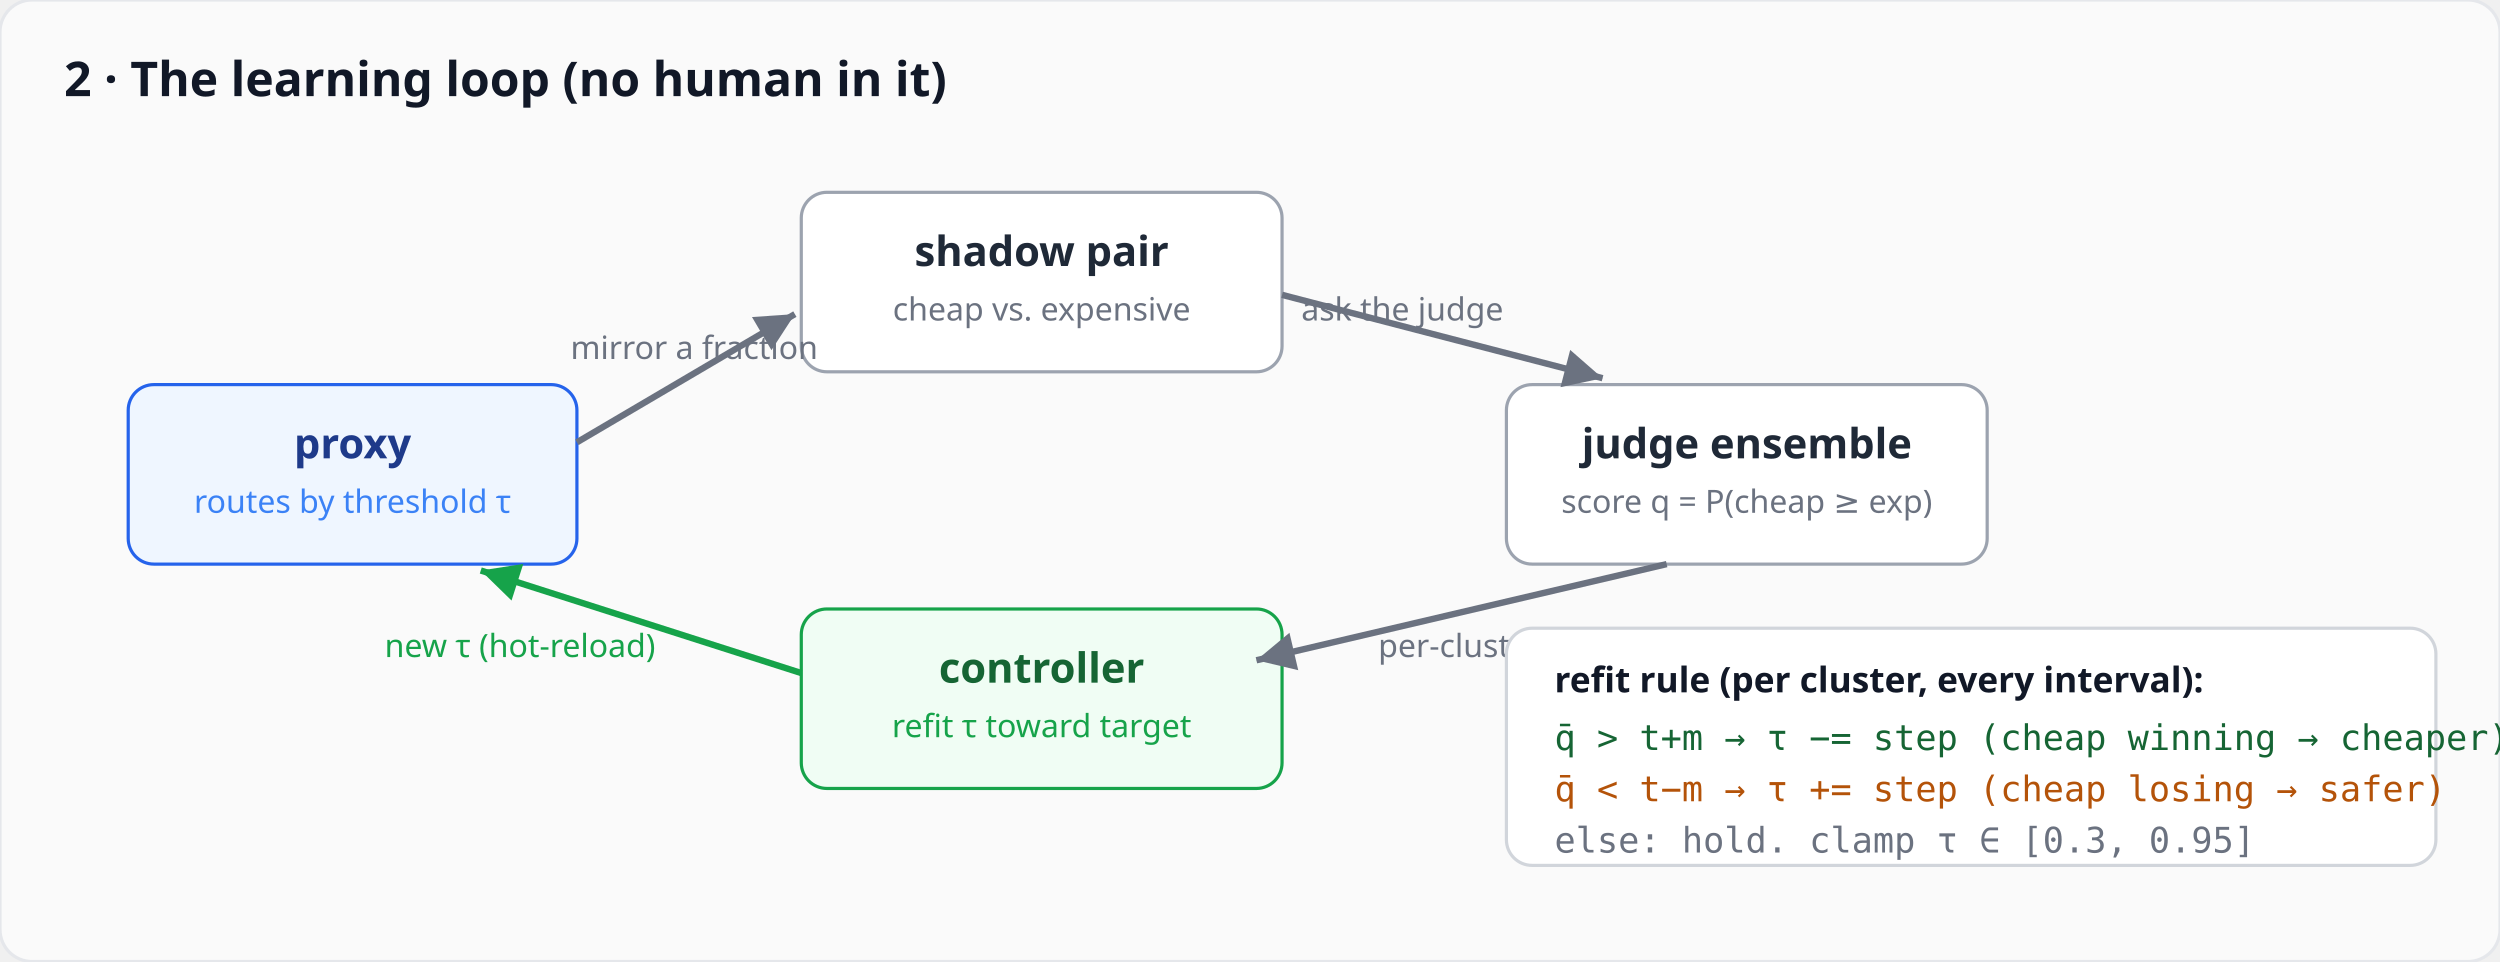
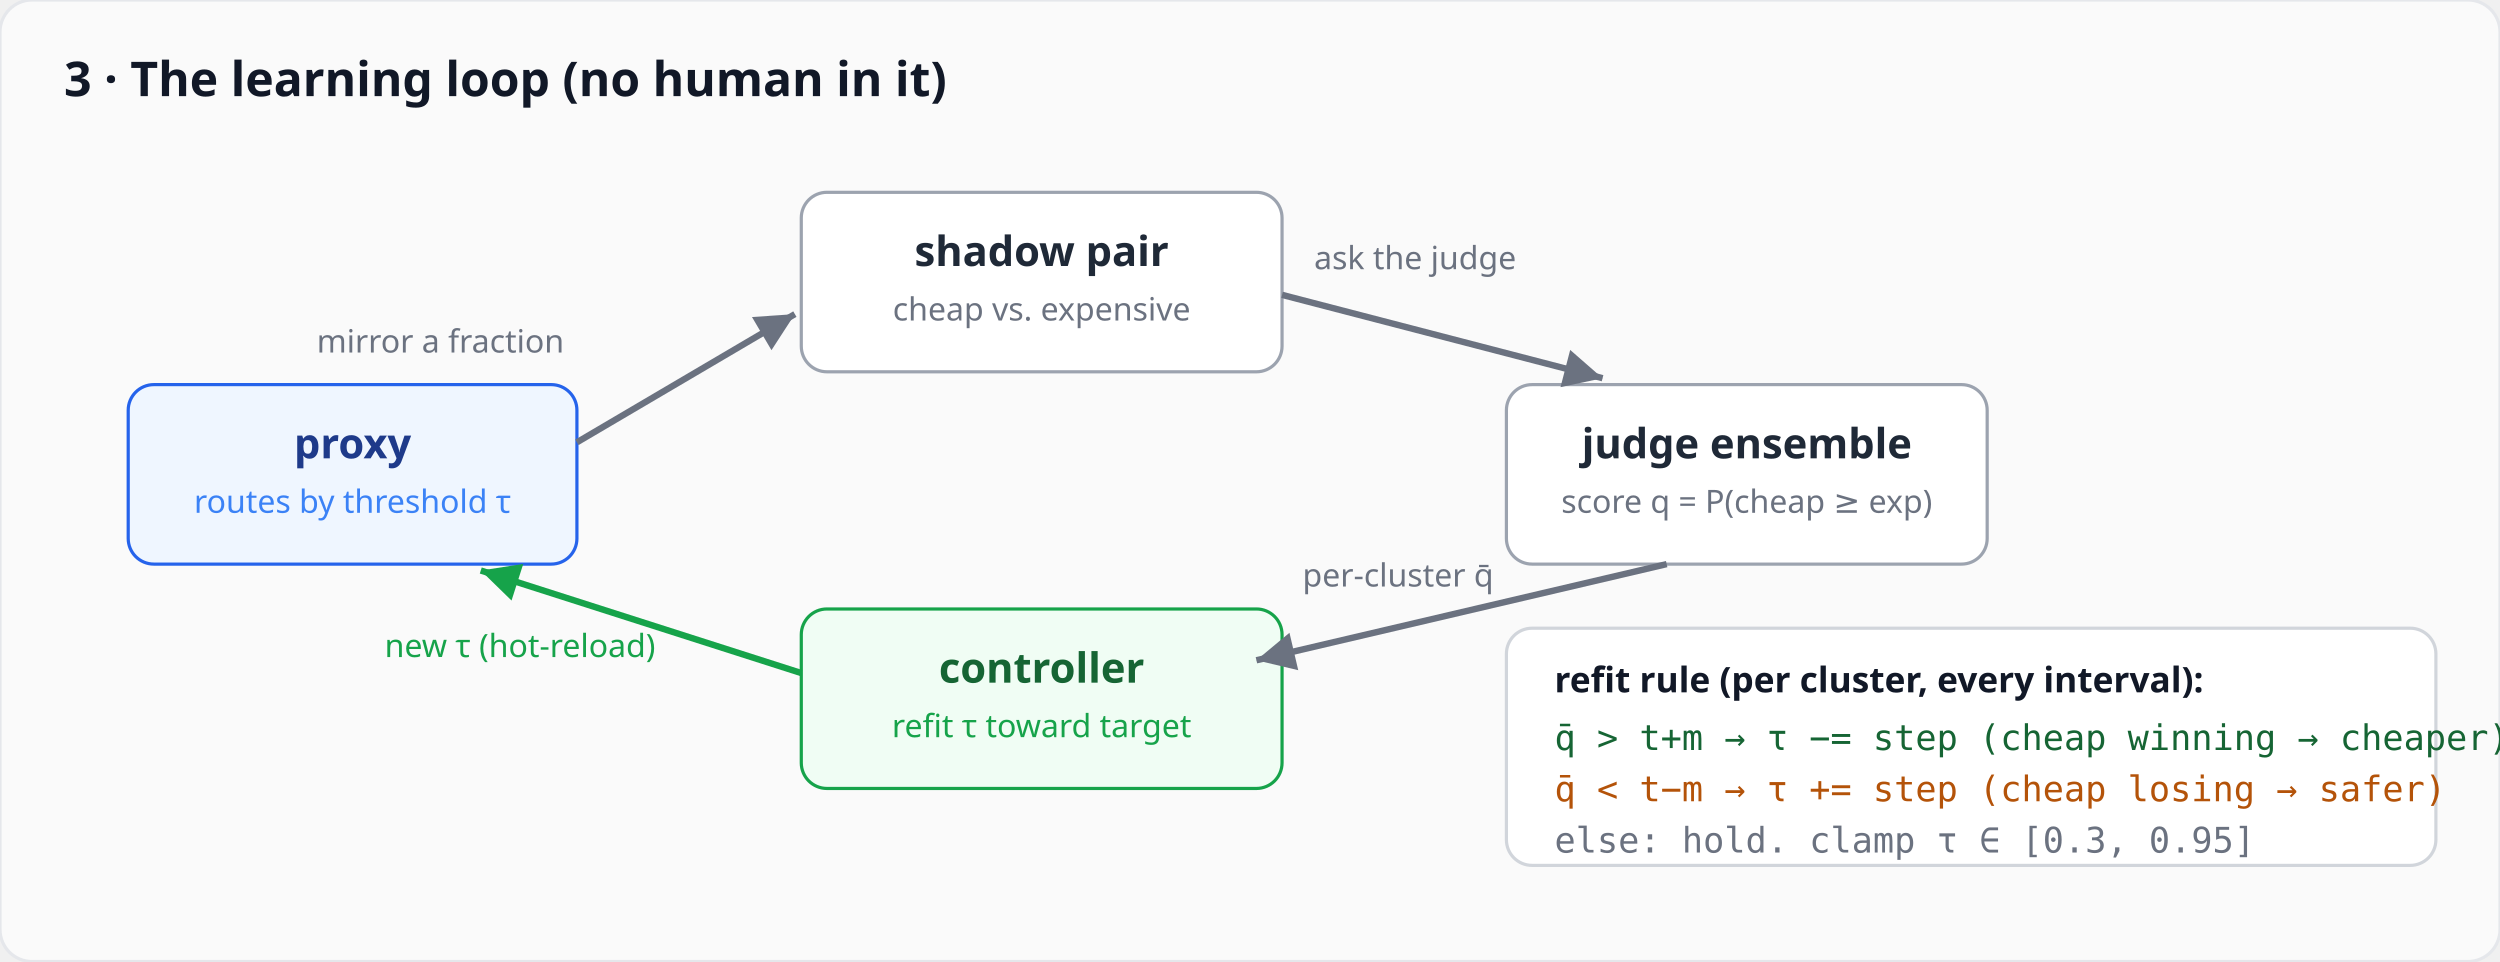
<svg xmlns="http://www.w3.org/2000/svg" viewBox="0 0 780 300" font-family="ui-sans-serif, system-ui, sans-serif">
  <rect x="0" y="0" width="780" height="300" rx="10" fill="#fafafa" stroke="#e5e7eb" />
-   <text x="20" y="30" font-size="15" font-weight="700" fill="#111827">2 · The learning loop (no human in it)</text>
+   <text x="20" y="30" font-size="15" font-weight="700" fill="#111827">3 · The learning loop (no human in it)</text>
  <rect x="40" y="120" width="140" height="56" rx="8" fill="#eff6ff" stroke="#2563eb" />
  <text x="110" y="143" font-size="13" font-weight="600" fill="#1e3a8a" text-anchor="middle">proxy</text>
  <text x="110" y="160" font-size="10" fill="#3b82f6" text-anchor="middle">routes by threshold τ</text>
  <rect x="250" y="60" width="150" height="56" rx="8" fill="#ffffff" stroke="#9ca3af" />
  <text x="325" y="83" font-size="13" font-weight="600" fill="#1f2937" text-anchor="middle">shadow pair</text>
  <text x="325" y="100" font-size="10" fill="#6b7280" text-anchor="middle">cheap vs. expensive</text>
  <rect x="470" y="120" width="150" height="56" rx="8" fill="#ffffff" stroke="#9ca3af" />
  <text x="545" y="143" font-size="13" font-weight="600" fill="#1f2937" text-anchor="middle">judge ensemble</text>
  <text x="545" y="160" font-size="10" fill="#6b7280" text-anchor="middle">score q = P(cheap ≥ exp)</text>
  <rect x="250" y="190" width="150" height="56" rx="8" fill="#f0fdf4" stroke="#16a34a" />
  <text x="325" y="213" font-size="13" font-weight="600" fill="#166534" text-anchor="middle">controller</text>
  <text x="325" y="230" font-size="10" fill="#16a34a" text-anchor="middle">refit τ toward target</text>
  <line x1="180" y1="138" x2="248" y2="98" stroke="#6b7280" stroke-width="2" marker-end="url(#a)" />
-   <text x="178" y="112" font-size="10" fill="#6b7280">mirror a fraction</text>
+   <text x="176" y="110" font-size="10" fill="#6b7280" text-anchor="end">mirror a fraction</text>
  <line x1="400" y1="92" x2="500" y2="118" stroke="#6b7280" stroke-width="2" marker-end="url(#a)" />
-   <text x="406" y="100" font-size="10" fill="#6b7280">ask the judge</text>
+   <text x="410" y="84" font-size="10" fill="#6b7280">ask the judge</text>
  <line x1="520" y1="176" x2="392" y2="206" stroke="#6b7280" stroke-width="2" marker-end="url(#a)" />
-   <text x="430" y="205" font-size="10" fill="#6b7280">per-cluster q̄</text>
+   <text x="466" y="183" font-size="10" fill="#6b7280" text-anchor="end">per-cluster q̄</text>
  <line x1="250" y1="210" x2="150" y2="178" stroke="#16a34a" stroke-width="2" marker-end="url(#g)" />
  <text x="120" y="205" font-size="10" fill="#16a34a">new τ (hot-reload)</text>
  <rect x="470" y="196" width="290" height="74" rx="8" fill="#ffffff" stroke="#d1d5db" />
  <text x="485" y="216" font-size="11" font-weight="600" fill="#111827">refit rule (per cluster, every interval):</text>
  <text x="485" y="234" font-size="11" fill="#166534" font-family="ui-monospace, monospace">q̄ &gt; t+m → τ −= step   (cheap winning → cheaper)</text>
  <text x="485" y="250" font-size="11" fill="#b45309" font-family="ui-monospace, monospace">q̄ &lt; t−m → τ += step   (cheap losing → safer)</text>
  <text x="485" y="266" font-size="11" fill="#6b7280" font-family="ui-monospace, monospace">else: hold.  clamp τ ∈ [0.3, 0.95]</text>
  <defs>
    <marker id="a" markerWidth="8" markerHeight="8" refX="6" refY="3" orient="auto">
      <path d="M0,0 L6,3 L0,6 Z" fill="#6b7280" />
    </marker>
    <marker id="g" markerWidth="8" markerHeight="8" refX="6" refY="3" orient="auto">
      <path d="M0,0 L6,3 L0,6 Z" fill="#16a34a" />
    </marker>
  </defs>
</svg>
